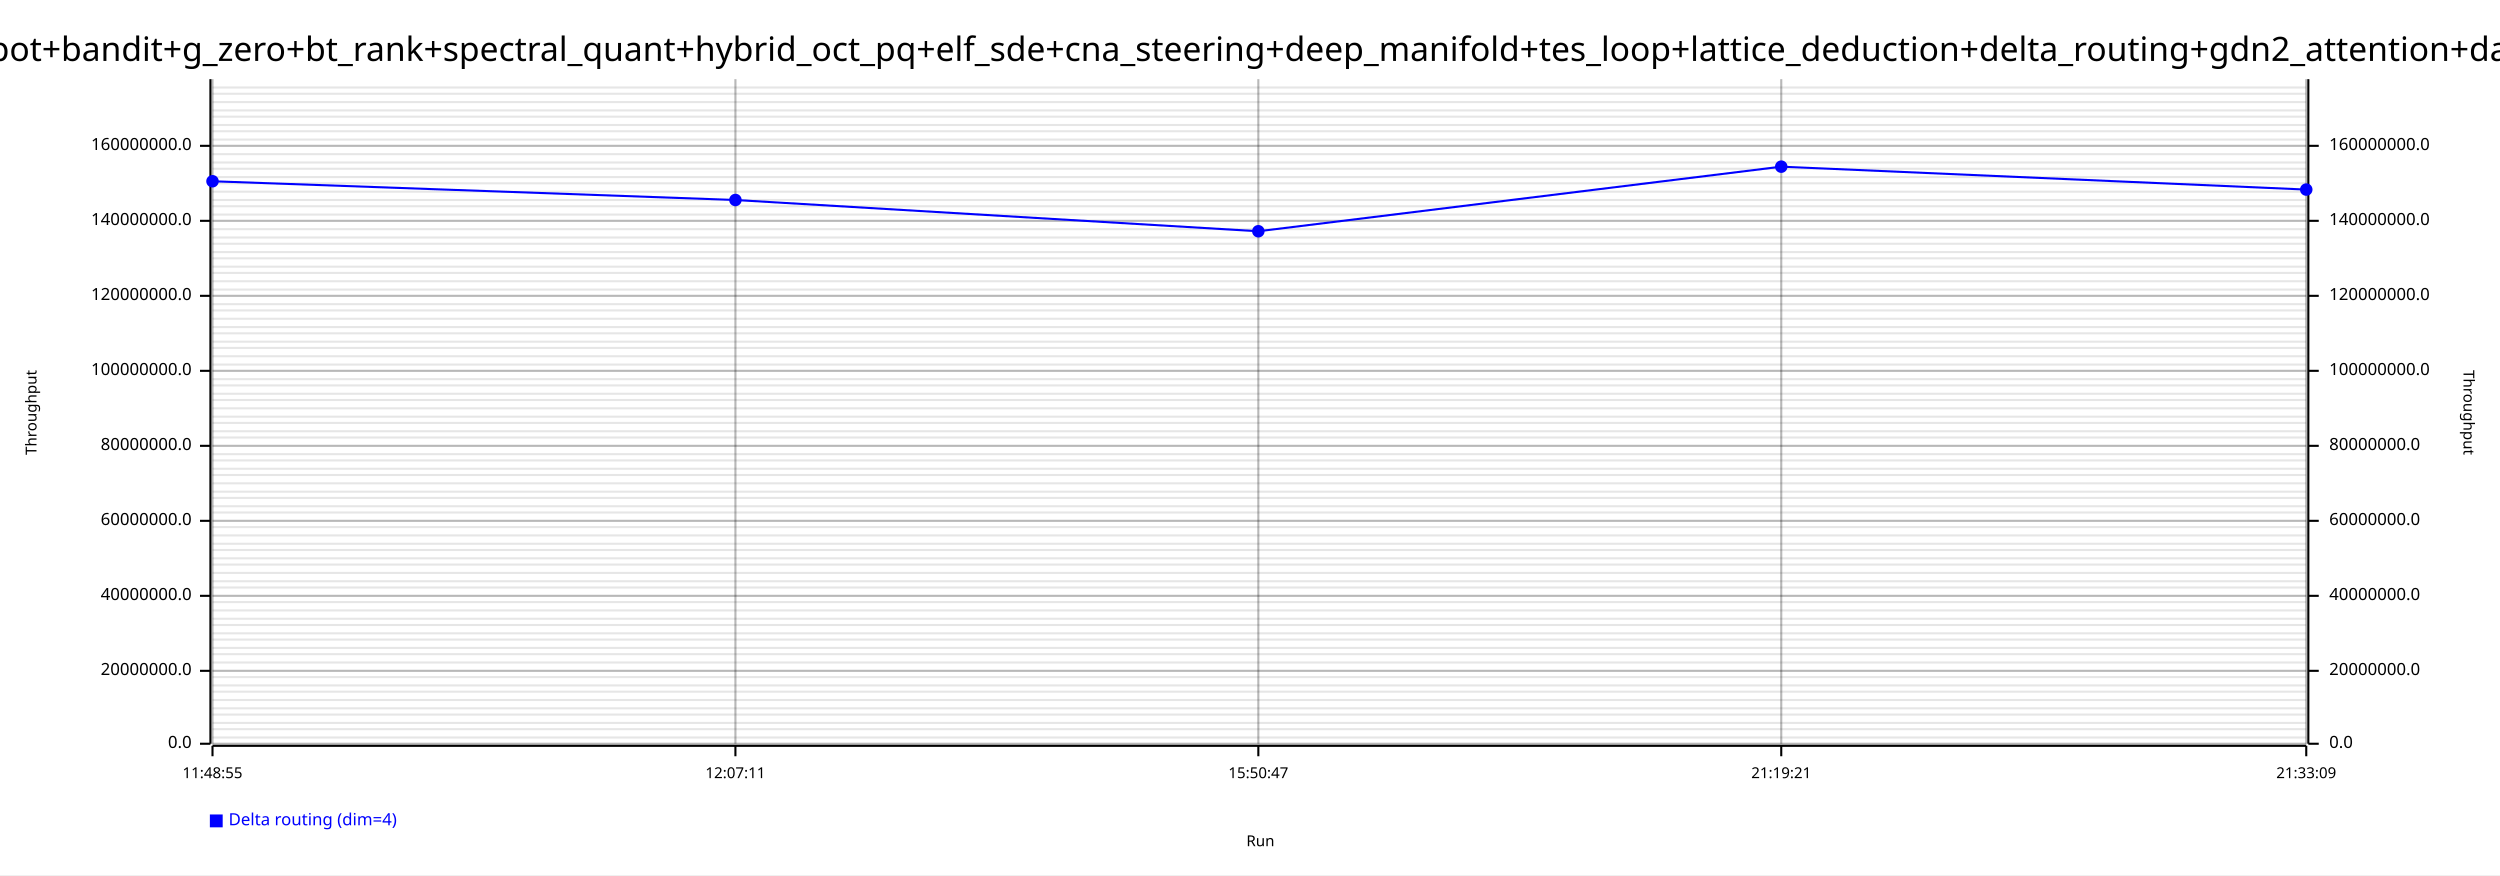
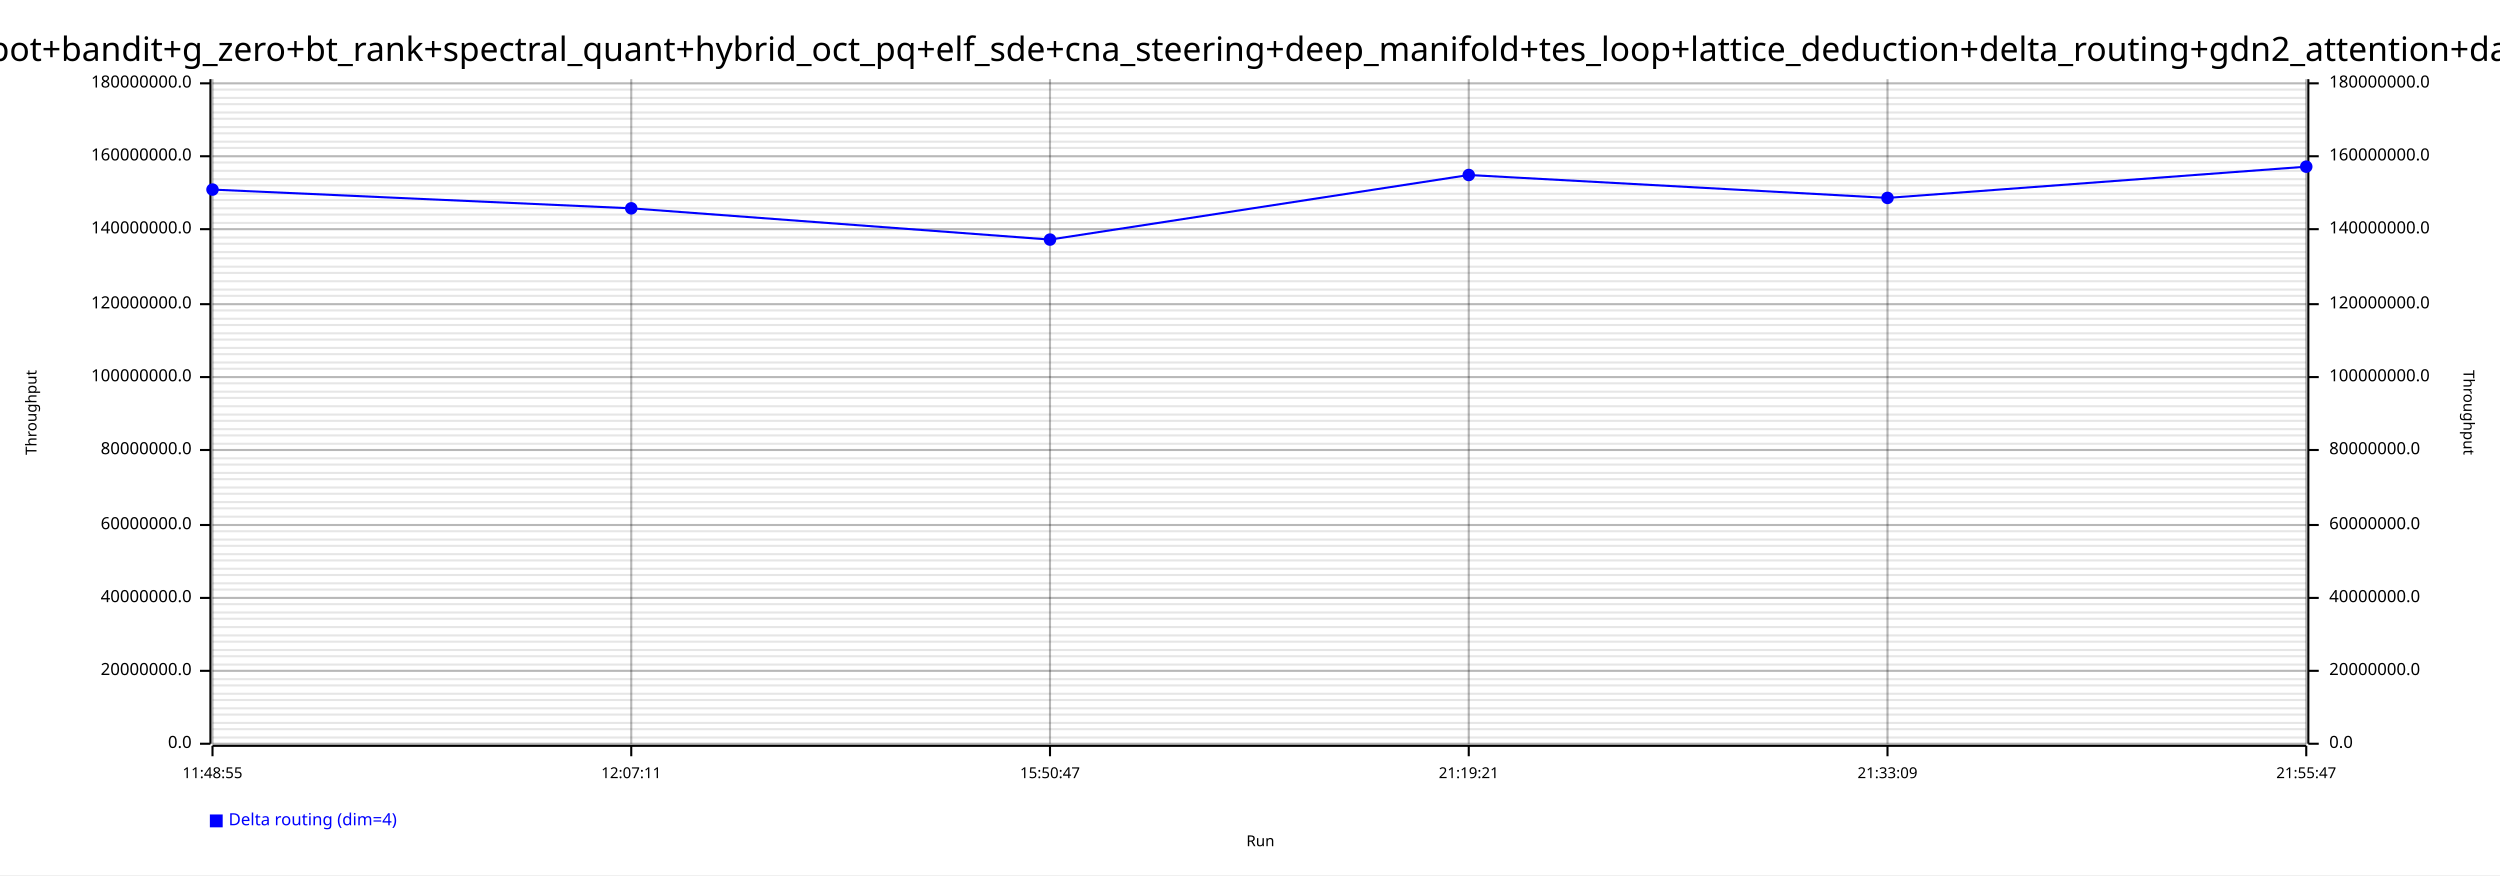
<svg xmlns="http://www.w3.org/2000/svg" width="1200" height="420" viewBox="0 0 1200 420">
  <rect x="0" y="0" width="1200" height="420" opacity="1" fill="#FFFFFF" stroke="none" />
  <text x="600" y="17" dy="0.76em" text-anchor="middle" font-family="sans-serif" font-size="16.129" opacity="1" fill="#000000">
Route — Time Series [sparse_mlp+domain_latent+ppot+bandit+g_zero+bt_rank+spectral_quant+hybrid_oct_pq+elf_sde+cna_steering+deep_manifold+tes_loop+lattice_deduction+delta_routing+gdn2_attention+dash_attn+dreamer+lt2_looped+plasma_path+tf_loop]
</text>
  <line opacity="0.1" stroke="#000000" stroke-width="1" x1="102" y1="357" x2="102" y2="38" />
-   <line opacity="0.1" stroke="#000000" stroke-width="1" x1="353" y1="357" x2="353" y2="38" />
-   <line opacity="0.1" stroke="#000000" stroke-width="1" x1="604" y1="357" x2="604" y2="38" />
-   <line opacity="0.1" stroke="#000000" stroke-width="1" x1="855" y1="357" x2="855" y2="38" />
+   <line opacity="0.1" stroke="#000000" stroke-width="1" x1="303" y1="357" x2="303" y2="38" />
+   <line opacity="0.1" stroke="#000000" stroke-width="1" x1="504" y1="357" x2="504" y2="38" />
+   <line opacity="0.1" stroke="#000000" stroke-width="1" x1="705" y1="357" x2="705" y2="38" />
+   <line opacity="0.1" stroke="#000000" stroke-width="1" x1="906" y1="357" x2="906" y2="38" />
  <line opacity="0.1" stroke="#000000" stroke-width="1" x1="1107" y1="357" x2="1107" y2="38" />
  <line opacity="0.1" stroke="#000000" stroke-width="1" x1="102" y1="357" x2="1107" y2="357" />
  <line opacity="0.1" stroke="#000000" stroke-width="1" x1="102" y1="354" x2="1107" y2="354" />
  <line opacity="0.1" stroke="#000000" stroke-width="1" x1="102" y1="350" x2="1107" y2="350" />
  <line opacity="0.1" stroke="#000000" stroke-width="1" x1="102" y1="347" x2="1107" y2="347" />
  <line opacity="0.1" stroke="#000000" stroke-width="1" x1="102" y1="343" x2="1107" y2="343" />
  <line opacity="0.1" stroke="#000000" stroke-width="1" x1="102" y1="340" x2="1107" y2="340" />
  <line opacity="0.1" stroke="#000000" stroke-width="1" x1="102" y1="336" x2="1107" y2="336" />
-   <line opacity="0.1" stroke="#000000" stroke-width="1" x1="102" y1="332" x2="1107" y2="332" />
+   <line opacity="0.1" stroke="#000000" stroke-width="1" x1="102" y1="333" x2="1107" y2="333" />
  <line opacity="0.1" stroke="#000000" stroke-width="1" x1="102" y1="329" x2="1107" y2="329" />
-   <line opacity="0.1" stroke="#000000" stroke-width="1" x1="102" y1="325" x2="1107" y2="325" />
+   <line opacity="0.1" stroke="#000000" stroke-width="1" x1="102" y1="326" x2="1107" y2="326" />
  <line opacity="0.1" stroke="#000000" stroke-width="1" x1="102" y1="322" x2="1107" y2="322" />
-   <line opacity="0.1" stroke="#000000" stroke-width="1" x1="102" y1="318" x2="1107" y2="318" />
-   <line opacity="0.1" stroke="#000000" stroke-width="1" x1="102" y1="314" x2="1107" y2="314" />
-   <line opacity="0.1" stroke="#000000" stroke-width="1" x1="102" y1="311" x2="1107" y2="311" />
-   <line opacity="0.1" stroke="#000000" stroke-width="1" x1="102" y1="307" x2="1107" y2="307" />
-   <line opacity="0.1" stroke="#000000" stroke-width="1" x1="102" y1="304" x2="1107" y2="304" />
-   <line opacity="0.1" stroke="#000000" stroke-width="1" x1="102" y1="300" x2="1107" y2="300" />
+   <line opacity="0.1" stroke="#000000" stroke-width="1" x1="102" y1="319" x2="1107" y2="319" />
+   <line opacity="0.1" stroke="#000000" stroke-width="1" x1="102" y1="315" x2="1107" y2="315" />
+   <line opacity="0.1" stroke="#000000" stroke-width="1" x1="102" y1="312" x2="1107" y2="312" />
+   <line opacity="0.1" stroke="#000000" stroke-width="1" x1="102" y1="308" x2="1107" y2="308" />
+   <line opacity="0.1" stroke="#000000" stroke-width="1" x1="102" y1="305" x2="1107" y2="305" />
+   <line opacity="0.1" stroke="#000000" stroke-width="1" x1="102" y1="301" x2="1107" y2="301" />
  <line opacity="0.1" stroke="#000000" stroke-width="1" x1="102" y1="297" x2="1107" y2="297" />
-   <line opacity="0.1" stroke="#000000" stroke-width="1" x1="102" y1="293" x2="1107" y2="293" />
-   <line opacity="0.1" stroke="#000000" stroke-width="1" x1="102" y1="289" x2="1107" y2="289" />
-   <line opacity="0.1" stroke="#000000" stroke-width="1" x1="102" y1="286" x2="1107" y2="286" />
-   <line opacity="0.1" stroke="#000000" stroke-width="1" x1="102" y1="282" x2="1107" y2="282" />
-   <line opacity="0.1" stroke="#000000" stroke-width="1" x1="102" y1="279" x2="1107" y2="279" />
-   <line opacity="0.1" stroke="#000000" stroke-width="1" x1="102" y1="275" x2="1107" y2="275" />
-   <line opacity="0.1" stroke="#000000" stroke-width="1" x1="102" y1="271" x2="1107" y2="271" />
-   <line opacity="0.1" stroke="#000000" stroke-width="1" x1="102" y1="268" x2="1107" y2="268" />
-   <line opacity="0.1" stroke="#000000" stroke-width="1" x1="102" y1="264" x2="1107" y2="264" />
-   <line opacity="0.1" stroke="#000000" stroke-width="1" x1="102" y1="261" x2="1107" y2="261" />
-   <line opacity="0.1" stroke="#000000" stroke-width="1" x1="102" y1="257" x2="1107" y2="257" />
-   <line opacity="0.1" stroke="#000000" stroke-width="1" x1="102" y1="253" x2="1107" y2="253" />
-   <line opacity="0.1" stroke="#000000" stroke-width="1" x1="102" y1="250" x2="1107" y2="250" />
-   <line opacity="0.1" stroke="#000000" stroke-width="1" x1="102" y1="246" x2="1107" y2="246" />
-   <line opacity="0.1" stroke="#000000" stroke-width="1" x1="102" y1="243" x2="1107" y2="243" />
-   <line opacity="0.1" stroke="#000000" stroke-width="1" x1="102" y1="239" x2="1107" y2="239" />
-   <line opacity="0.1" stroke="#000000" stroke-width="1" x1="102" y1="236" x2="1107" y2="236" />
-   <line opacity="0.1" stroke="#000000" stroke-width="1" x1="102" y1="232" x2="1107" y2="232" />
-   <line opacity="0.1" stroke="#000000" stroke-width="1" x1="102" y1="228" x2="1107" y2="228" />
-   <line opacity="0.1" stroke="#000000" stroke-width="1" x1="102" y1="225" x2="1107" y2="225" />
-   <line opacity="0.1" stroke="#000000" stroke-width="1" x1="102" y1="221" x2="1107" y2="221" />
-   <line opacity="0.1" stroke="#000000" stroke-width="1" x1="102" y1="218" x2="1107" y2="218" />
-   <line opacity="0.1" stroke="#000000" stroke-width="1" x1="102" y1="214" x2="1107" y2="214" />
-   <line opacity="0.1" stroke="#000000" stroke-width="1" x1="102" y1="210" x2="1107" y2="210" />
-   <line opacity="0.1" stroke="#000000" stroke-width="1" x1="102" y1="207" x2="1107" y2="207" />
-   <line opacity="0.1" stroke="#000000" stroke-width="1" x1="102" y1="203" x2="1107" y2="203" />
-   <line opacity="0.1" stroke="#000000" stroke-width="1" x1="102" y1="200" x2="1107" y2="200" />
-   <line opacity="0.1" stroke="#000000" stroke-width="1" x1="102" y1="196" x2="1107" y2="196" />
-   <line opacity="0.1" stroke="#000000" stroke-width="1" x1="102" y1="192" x2="1107" y2="192" />
-   <line opacity="0.1" stroke="#000000" stroke-width="1" x1="102" y1="189" x2="1107" y2="189" />
-   <line opacity="0.1" stroke="#000000" stroke-width="1" x1="102" y1="185" x2="1107" y2="185" />
-   <line opacity="0.1" stroke="#000000" stroke-width="1" x1="102" y1="182" x2="1107" y2="182" />
-   <line opacity="0.1" stroke="#000000" stroke-width="1" x1="102" y1="178" x2="1107" y2="178" />
-   <line opacity="0.1" stroke="#000000" stroke-width="1" x1="102" y1="175" x2="1107" y2="175" />
-   <line opacity="0.1" stroke="#000000" stroke-width="1" x1="102" y1="171" x2="1107" y2="171" />
+   <line opacity="0.1" stroke="#000000" stroke-width="1" x1="102" y1="294" x2="1107" y2="294" />
+   <line opacity="0.1" stroke="#000000" stroke-width="1" x1="102" y1="290" x2="1107" y2="290" />
+   <line opacity="0.1" stroke="#000000" stroke-width="1" x1="102" y1="287" x2="1107" y2="287" />
+   <line opacity="0.1" stroke="#000000" stroke-width="1" x1="102" y1="283" x2="1107" y2="283" />
+   <line opacity="0.1" stroke="#000000" stroke-width="1" x1="102" y1="280" x2="1107" y2="280" />
+   <line opacity="0.1" stroke="#000000" stroke-width="1" x1="102" y1="276" x2="1107" y2="276" />
+   <line opacity="0.1" stroke="#000000" stroke-width="1" x1="102" y1="273" x2="1107" y2="273" />
+   <line opacity="0.1" stroke="#000000" stroke-width="1" x1="102" y1="269" x2="1107" y2="269" />
+   <line opacity="0.1" stroke="#000000" stroke-width="1" x1="102" y1="266" x2="1107" y2="266" />
+   <line opacity="0.1" stroke="#000000" stroke-width="1" x1="102" y1="262" x2="1107" y2="262" />
+   <line opacity="0.1" stroke="#000000" stroke-width="1" x1="102" y1="259" x2="1107" y2="259" />
+   <line opacity="0.1" stroke="#000000" stroke-width="1" x1="102" y1="255" x2="1107" y2="255" />
+   <line opacity="0.1" stroke="#000000" stroke-width="1" x1="102" y1="252" x2="1107" y2="252" />
+   <line opacity="0.1" stroke="#000000" stroke-width="1" x1="102" y1="248" x2="1107" y2="248" />
+   <line opacity="0.1" stroke="#000000" stroke-width="1" x1="102" y1="244" x2="1107" y2="244" />
+   <line opacity="0.1" stroke="#000000" stroke-width="1" x1="102" y1="241" x2="1107" y2="241" />
+   <line opacity="0.1" stroke="#000000" stroke-width="1" x1="102" y1="237" x2="1107" y2="237" />
+   <line opacity="0.1" stroke="#000000" stroke-width="1" x1="102" y1="234" x2="1107" y2="234" />
+   <line opacity="0.1" stroke="#000000" stroke-width="1" x1="102" y1="230" x2="1107" y2="230" />
+   <line opacity="0.1" stroke="#000000" stroke-width="1" x1="102" y1="227" x2="1107" y2="227" />
+   <line opacity="0.1" stroke="#000000" stroke-width="1" x1="102" y1="223" x2="1107" y2="223" />
+   <line opacity="0.1" stroke="#000000" stroke-width="1" x1="102" y1="220" x2="1107" y2="220" />
+   <line opacity="0.1" stroke="#000000" stroke-width="1" x1="102" y1="216" x2="1107" y2="216" />
+   <line opacity="0.1" stroke="#000000" stroke-width="1" x1="102" y1="213" x2="1107" y2="213" />
+   <line opacity="0.1" stroke="#000000" stroke-width="1" x1="102" y1="209" x2="1107" y2="209" />
+   <line opacity="0.1" stroke="#000000" stroke-width="1" x1="102" y1="206" x2="1107" y2="206" />
+   <line opacity="0.1" stroke="#000000" stroke-width="1" x1="102" y1="202" x2="1107" y2="202" />
+   <line opacity="0.1" stroke="#000000" stroke-width="1" x1="102" y1="199" x2="1107" y2="199" />
+   <line opacity="0.1" stroke="#000000" stroke-width="1" x1="102" y1="195" x2="1107" y2="195" />
+   <line opacity="0.1" stroke="#000000" stroke-width="1" x1="102" y1="191" x2="1107" y2="191" />
+   <line opacity="0.1" stroke="#000000" stroke-width="1" x1="102" y1="188" x2="1107" y2="188" />
+   <line opacity="0.1" stroke="#000000" stroke-width="1" x1="102" y1="184" x2="1107" y2="184" />
+   <line opacity="0.1" stroke="#000000" stroke-width="1" x1="102" y1="181" x2="1107" y2="181" />
+   <line opacity="0.1" stroke="#000000" stroke-width="1" x1="102" y1="177" x2="1107" y2="177" />
+   <line opacity="0.1" stroke="#000000" stroke-width="1" x1="102" y1="174" x2="1107" y2="174" />
+   <line opacity="0.1" stroke="#000000" stroke-width="1" x1="102" y1="170" x2="1107" y2="170" />
  <line opacity="0.1" stroke="#000000" stroke-width="1" x1="102" y1="167" x2="1107" y2="167" />
-   <line opacity="0.1" stroke="#000000" stroke-width="1" x1="102" y1="164" x2="1107" y2="164" />
+   <line opacity="0.1" stroke="#000000" stroke-width="1" x1="102" y1="163" x2="1107" y2="163" />
  <line opacity="0.1" stroke="#000000" stroke-width="1" x1="102" y1="160" x2="1107" y2="160" />
-   <line opacity="0.1" stroke="#000000" stroke-width="1" x1="102" y1="157" x2="1107" y2="157" />
+   <line opacity="0.1" stroke="#000000" stroke-width="1" x1="102" y1="156" x2="1107" y2="156" />
  <line opacity="0.1" stroke="#000000" stroke-width="1" x1="102" y1="153" x2="1107" y2="153" />
  <line opacity="0.1" stroke="#000000" stroke-width="1" x1="102" y1="149" x2="1107" y2="149" />
  <line opacity="0.1" stroke="#000000" stroke-width="1" x1="102" y1="146" x2="1107" y2="146" />
  <line opacity="0.1" stroke="#000000" stroke-width="1" x1="102" y1="142" x2="1107" y2="142" />
  <line opacity="0.1" stroke="#000000" stroke-width="1" x1="102" y1="139" x2="1107" y2="139" />
  <line opacity="0.1" stroke="#000000" stroke-width="1" x1="102" y1="135" x2="1107" y2="135" />
  <line opacity="0.1" stroke="#000000" stroke-width="1" x1="102" y1="131" x2="1107" y2="131" />
  <line opacity="0.1" stroke="#000000" stroke-width="1" x1="102" y1="128" x2="1107" y2="128" />
  <line opacity="0.1" stroke="#000000" stroke-width="1" x1="102" y1="124" x2="1107" y2="124" />
  <line opacity="0.1" stroke="#000000" stroke-width="1" x1="102" y1="121" x2="1107" y2="121" />
  <line opacity="0.1" stroke="#000000" stroke-width="1" x1="102" y1="117" x2="1107" y2="117" />
  <line opacity="0.1" stroke="#000000" stroke-width="1" x1="102" y1="114" x2="1107" y2="114" />
  <line opacity="0.1" stroke="#000000" stroke-width="1" x1="102" y1="110" x2="1107" y2="110" />
-   <line opacity="0.1" stroke="#000000" stroke-width="1" x1="102" y1="106" x2="1107" y2="106" />
+   <line opacity="0.1" stroke="#000000" stroke-width="1" x1="102" y1="107" x2="1107" y2="107" />
  <line opacity="0.1" stroke="#000000" stroke-width="1" x1="102" y1="103" x2="1107" y2="103" />
-   <line opacity="0.1" stroke="#000000" stroke-width="1" x1="102" y1="99" x2="1107" y2="99" />
+   <line opacity="0.1" stroke="#000000" stroke-width="1" x1="102" y1="100" x2="1107" y2="100" />
  <line opacity="0.1" stroke="#000000" stroke-width="1" x1="102" y1="96" x2="1107" y2="96" />
-   <line opacity="0.1" stroke="#000000" stroke-width="1" x1="102" y1="92" x2="1107" y2="92" />
-   <line opacity="0.1" stroke="#000000" stroke-width="1" x1="102" y1="88" x2="1107" y2="88" />
-   <line opacity="0.1" stroke="#000000" stroke-width="1" x1="102" y1="85" x2="1107" y2="85" />
-   <line opacity="0.1" stroke="#000000" stroke-width="1" x1="102" y1="81" x2="1107" y2="81" />
+   <line opacity="0.1" stroke="#000000" stroke-width="1" x1="102" y1="93" x2="1107" y2="93" />
+   <line opacity="0.1" stroke="#000000" stroke-width="1" x1="102" y1="89" x2="1107" y2="89" />
+   <line opacity="0.1" stroke="#000000" stroke-width="1" x1="102" y1="86" x2="1107" y2="86" />
+   <line opacity="0.1" stroke="#000000" stroke-width="1" x1="102" y1="82" x2="1107" y2="82" />
  <line opacity="0.1" stroke="#000000" stroke-width="1" x1="102" y1="78" x2="1107" y2="78" />
-   <line opacity="0.1" stroke="#000000" stroke-width="1" x1="102" y1="74" x2="1107" y2="74" />
-   <line opacity="0.1" stroke="#000000" stroke-width="1" x1="102" y1="70" x2="1107" y2="70" />
-   <line opacity="0.1" stroke="#000000" stroke-width="1" x1="102" y1="67" x2="1107" y2="67" />
-   <line opacity="0.1" stroke="#000000" stroke-width="1" x1="102" y1="63" x2="1107" y2="63" />
-   <line opacity="0.1" stroke="#000000" stroke-width="1" x1="102" y1="60" x2="1107" y2="60" />
-   <line opacity="0.1" stroke="#000000" stroke-width="1" x1="102" y1="56" x2="1107" y2="56" />
-   <line opacity="0.1" stroke="#000000" stroke-width="1" x1="102" y1="53" x2="1107" y2="53" />
-   <line opacity="0.1" stroke="#000000" stroke-width="1" x1="102" y1="49" x2="1107" y2="49" />
-   <line opacity="0.1" stroke="#000000" stroke-width="1" x1="102" y1="45" x2="1107" y2="45" />
-   <line opacity="0.1" stroke="#000000" stroke-width="1" x1="102" y1="42" x2="1107" y2="42" />
+   <line opacity="0.1" stroke="#000000" stroke-width="1" x1="102" y1="75" x2="1107" y2="75" />
+   <line opacity="0.1" stroke="#000000" stroke-width="1" x1="102" y1="71" x2="1107" y2="71" />
+   <line opacity="0.1" stroke="#000000" stroke-width="1" x1="102" y1="68" x2="1107" y2="68" />
+   <line opacity="0.1" stroke="#000000" stroke-width="1" x1="102" y1="64" x2="1107" y2="64" />
+   <line opacity="0.1" stroke="#000000" stroke-width="1" x1="102" y1="61" x2="1107" y2="61" />
+   <line opacity="0.1" stroke="#000000" stroke-width="1" x1="102" y1="57" x2="1107" y2="57" />
+   <line opacity="0.1" stroke="#000000" stroke-width="1" x1="102" y1="54" x2="1107" y2="54" />
+   <line opacity="0.1" stroke="#000000" stroke-width="1" x1="102" y1="50" x2="1107" y2="50" />
+   <line opacity="0.1" stroke="#000000" stroke-width="1" x1="102" y1="47" x2="1107" y2="47" />
+   <line opacity="0.1" stroke="#000000" stroke-width="1" x1="102" y1="43" x2="1107" y2="43" />
+   <line opacity="0.1" stroke="#000000" stroke-width="1" x1="102" y1="40" x2="1107" y2="40" />
  <text x="12" y="198" dy="0.76em" text-anchor="middle" font-family="sans-serif" font-size="7.258" opacity="1" fill="#000000" transform="rotate(270, 12, 198)">
Throughput
</text>
  <text x="605" y="408" dy="-0.5ex" text-anchor="middle" font-family="sans-serif" font-size="7.258" opacity="1" fill="#000000">
Run
</text>
  <text x="1188" y="198" dy="0.76em" text-anchor="middle" font-family="sans-serif" font-size="7.258" opacity="1" fill="#000000" transform="rotate(90, 1188, 198)">
Throughput
</text>
  <line opacity="0.2" stroke="#000000" stroke-width="1" x1="102" y1="357" x2="102" y2="38" />
-   <line opacity="0.2" stroke="#000000" stroke-width="1" x1="353" y1="357" x2="353" y2="38" />
-   <line opacity="0.2" stroke="#000000" stroke-width="1" x1="604" y1="357" x2="604" y2="38" />
-   <line opacity="0.2" stroke="#000000" stroke-width="1" x1="855" y1="357" x2="855" y2="38" />
+   <line opacity="0.2" stroke="#000000" stroke-width="1" x1="303" y1="357" x2="303" y2="38" />
+   <line opacity="0.2" stroke="#000000" stroke-width="1" x1="504" y1="357" x2="504" y2="38" />
+   <line opacity="0.2" stroke="#000000" stroke-width="1" x1="705" y1="357" x2="705" y2="38" />
+   <line opacity="0.2" stroke="#000000" stroke-width="1" x1="906" y1="357" x2="906" y2="38" />
  <line opacity="0.2" stroke="#000000" stroke-width="1" x1="1107" y1="357" x2="1107" y2="38" />
  <line opacity="0.2" stroke="#000000" stroke-width="1" x1="102" y1="357" x2="1107" y2="357" />
  <line opacity="0.2" stroke="#000000" stroke-width="1" x1="102" y1="322" x2="1107" y2="322" />
-   <line opacity="0.2" stroke="#000000" stroke-width="1" x1="102" y1="286" x2="1107" y2="286" />
-   <line opacity="0.2" stroke="#000000" stroke-width="1" x1="102" y1="250" x2="1107" y2="250" />
-   <line opacity="0.2" stroke="#000000" stroke-width="1" x1="102" y1="214" x2="1107" y2="214" />
-   <line opacity="0.2" stroke="#000000" stroke-width="1" x1="102" y1="178" x2="1107" y2="178" />
-   <line opacity="0.2" stroke="#000000" stroke-width="1" x1="102" y1="142" x2="1107" y2="142" />
-   <line opacity="0.2" stroke="#000000" stroke-width="1" x1="102" y1="106" x2="1107" y2="106" />
-   <line opacity="0.2" stroke="#000000" stroke-width="1" x1="102" y1="70" x2="1107" y2="70" />
+   <line opacity="0.2" stroke="#000000" stroke-width="1" x1="102" y1="287" x2="1107" y2="287" />
+   <line opacity="0.2" stroke="#000000" stroke-width="1" x1="102" y1="252" x2="1107" y2="252" />
+   <line opacity="0.2" stroke="#000000" stroke-width="1" x1="102" y1="216" x2="1107" y2="216" />
+   <line opacity="0.2" stroke="#000000" stroke-width="1" x1="102" y1="181" x2="1107" y2="181" />
+   <line opacity="0.2" stroke="#000000" stroke-width="1" x1="102" y1="146" x2="1107" y2="146" />
+   <line opacity="0.2" stroke="#000000" stroke-width="1" x1="102" y1="110" x2="1107" y2="110" />
+   <line opacity="0.2" stroke="#000000" stroke-width="1" x1="102" y1="75" x2="1107" y2="75" />
+   <line opacity="0.2" stroke="#000000" stroke-width="1" x1="102" y1="40" x2="1107" y2="40" />
  <polyline fill="none" opacity="1" stroke="#000000" stroke-width="1" points="101,38 101,357 " />
  <text x="92" y="357" dy="0.5ex" text-anchor="end" font-family="sans-serif" font-size="8.065" opacity="1" fill="#000000">
0.0
</text>
  <polyline fill="none" opacity="1" stroke="#000000" stroke-width="1" points="96,357 101,357 " />
  <text x="92" y="322" dy="0.5ex" text-anchor="end" font-family="sans-serif" font-size="8.065" opacity="1" fill="#000000">
20000000.0
</text>
  <polyline fill="none" opacity="1" stroke="#000000" stroke-width="1" points="96,322 101,322 " />
-   <text x="92" y="286" dy="0.5ex" text-anchor="end" font-family="sans-serif" font-size="8.065" opacity="1" fill="#000000">
+   <text x="92" y="287" dy="0.5ex" text-anchor="end" font-family="sans-serif" font-size="8.065" opacity="1" fill="#000000">
40000000.0
</text>
-   <polyline fill="none" opacity="1" stroke="#000000" stroke-width="1" points="96,286 101,286 " />
-   <text x="92" y="250" dy="0.5ex" text-anchor="end" font-family="sans-serif" font-size="8.065" opacity="1" fill="#000000">
+   <polyline fill="none" opacity="1" stroke="#000000" stroke-width="1" points="96,287 101,287 " />
+   <text x="92" y="252" dy="0.5ex" text-anchor="end" font-family="sans-serif" font-size="8.065" opacity="1" fill="#000000">
60000000.0
</text>
-   <polyline fill="none" opacity="1" stroke="#000000" stroke-width="1" points="96,250 101,250 " />
-   <text x="92" y="214" dy="0.5ex" text-anchor="end" font-family="sans-serif" font-size="8.065" opacity="1" fill="#000000">
+   <polyline fill="none" opacity="1" stroke="#000000" stroke-width="1" points="96,252 101,252 " />
+   <text x="92" y="216" dy="0.5ex" text-anchor="end" font-family="sans-serif" font-size="8.065" opacity="1" fill="#000000">
80000000.0
</text>
-   <polyline fill="none" opacity="1" stroke="#000000" stroke-width="1" points="96,214 101,214 " />
-   <text x="92" y="178" dy="0.5ex" text-anchor="end" font-family="sans-serif" font-size="8.065" opacity="1" fill="#000000">
+   <polyline fill="none" opacity="1" stroke="#000000" stroke-width="1" points="96,216 101,216 " />
+   <text x="92" y="181" dy="0.5ex" text-anchor="end" font-family="sans-serif" font-size="8.065" opacity="1" fill="#000000">
100000000.0
</text>
-   <polyline fill="none" opacity="1" stroke="#000000" stroke-width="1" points="96,178 101,178 " />
-   <text x="92" y="142" dy="0.5ex" text-anchor="end" font-family="sans-serif" font-size="8.065" opacity="1" fill="#000000">
+   <polyline fill="none" opacity="1" stroke="#000000" stroke-width="1" points="96,181 101,181 " />
+   <text x="92" y="146" dy="0.5ex" text-anchor="end" font-family="sans-serif" font-size="8.065" opacity="1" fill="#000000">
120000000.0
</text>
-   <polyline fill="none" opacity="1" stroke="#000000" stroke-width="1" points="96,142 101,142 " />
-   <text x="92" y="106" dy="0.5ex" text-anchor="end" font-family="sans-serif" font-size="8.065" opacity="1" fill="#000000">
+   <polyline fill="none" opacity="1" stroke="#000000" stroke-width="1" points="96,146 101,146 " />
+   <text x="92" y="110" dy="0.5ex" text-anchor="end" font-family="sans-serif" font-size="8.065" opacity="1" fill="#000000">
140000000.0
</text>
-   <polyline fill="none" opacity="1" stroke="#000000" stroke-width="1" points="96,106 101,106 " />
-   <text x="92" y="70" dy="0.5ex" text-anchor="end" font-family="sans-serif" font-size="8.065" opacity="1" fill="#000000">
+   <polyline fill="none" opacity="1" stroke="#000000" stroke-width="1" points="96,110 101,110 " />
+   <text x="92" y="75" dy="0.5ex" text-anchor="end" font-family="sans-serif" font-size="8.065" opacity="1" fill="#000000">
160000000.0
</text>
-   <polyline fill="none" opacity="1" stroke="#000000" stroke-width="1" points="96,70 101,70 " />
+   <polyline fill="none" opacity="1" stroke="#000000" stroke-width="1" points="96,75 101,75 " />
+   <text x="92" y="40" dy="0.5ex" text-anchor="end" font-family="sans-serif" font-size="8.065" opacity="1" fill="#000000">
+ 180000000.0
+ </text>
+   <polyline fill="none" opacity="1" stroke="#000000" stroke-width="1" points="96,40 101,40 " />
  <polyline fill="none" opacity="1" stroke="#000000" stroke-width="1" points="102,358 1107,358 " />
  <text x="102" y="368" dy="0.76em" text-anchor="middle" font-family="sans-serif" font-size="7.258" opacity="1" fill="#000000">
11:48:55
</text>
  <polyline fill="none" opacity="1" stroke="#000000" stroke-width="1" points="102,358 102,363 " />
-   <text x="353" y="368" dy="0.76em" text-anchor="middle" font-family="sans-serif" font-size="7.258" opacity="1" fill="#000000">
+   <text x="303" y="368" dy="0.76em" text-anchor="middle" font-family="sans-serif" font-size="7.258" opacity="1" fill="#000000">
12:07:11
</text>
-   <polyline fill="none" opacity="1" stroke="#000000" stroke-width="1" points="353,358 353,363 " />
-   <text x="604" y="368" dy="0.76em" text-anchor="middle" font-family="sans-serif" font-size="7.258" opacity="1" fill="#000000">
+   <polyline fill="none" opacity="1" stroke="#000000" stroke-width="1" points="303,358 303,363 " />
+   <text x="504" y="368" dy="0.76em" text-anchor="middle" font-family="sans-serif" font-size="7.258" opacity="1" fill="#000000">
15:50:47
</text>
-   <polyline fill="none" opacity="1" stroke="#000000" stroke-width="1" points="604,358 604,363 " />
-   <text x="855" y="368" dy="0.76em" text-anchor="middle" font-family="sans-serif" font-size="7.258" opacity="1" fill="#000000">
+   <polyline fill="none" opacity="1" stroke="#000000" stroke-width="1" points="504,358 504,363 " />
+   <text x="705" y="368" dy="0.76em" text-anchor="middle" font-family="sans-serif" font-size="7.258" opacity="1" fill="#000000">
21:19:21
</text>
-   <polyline fill="none" opacity="1" stroke="#000000" stroke-width="1" points="855,358 855,363 " />
+   <polyline fill="none" opacity="1" stroke="#000000" stroke-width="1" points="705,358 705,363 " />
+   <text x="906" y="368" dy="0.76em" text-anchor="middle" font-family="sans-serif" font-size="7.258" opacity="1" fill="#000000">
+ 21:33:09
+ </text>
+   <polyline fill="none" opacity="1" stroke="#000000" stroke-width="1" points="906,358 906,363 " />
  <text x="1107" y="368" dy="0.76em" text-anchor="middle" font-family="sans-serif" font-size="7.258" opacity="1" fill="#000000">
- 21:33:09
+ 21:55:47
</text>
  <polyline fill="none" opacity="1" stroke="#000000" stroke-width="1" points="1107,358 1107,363 " />
  <polyline fill="none" opacity="1" stroke="#000000" stroke-width="1" points="1108,38 1108,357 " />
  <text x="1118" y="357" dy="0.5ex" text-anchor="start" font-family="sans-serif" font-size="8.065" opacity="1" fill="#000000">
0.0
</text>
  <polyline fill="none" opacity="1" stroke="#000000" stroke-width="1" points="1108,357 1113,357 " />
  <text x="1118" y="322" dy="0.5ex" text-anchor="start" font-family="sans-serif" font-size="8.065" opacity="1" fill="#000000">
20000000.0
</text>
  <polyline fill="none" opacity="1" stroke="#000000" stroke-width="1" points="1108,322 1113,322 " />
-   <text x="1118" y="286" dy="0.5ex" text-anchor="start" font-family="sans-serif" font-size="8.065" opacity="1" fill="#000000">
+   <text x="1118" y="287" dy="0.5ex" text-anchor="start" font-family="sans-serif" font-size="8.065" opacity="1" fill="#000000">
40000000.0
</text>
-   <polyline fill="none" opacity="1" stroke="#000000" stroke-width="1" points="1108,286 1113,286 " />
-   <text x="1118" y="250" dy="0.5ex" text-anchor="start" font-family="sans-serif" font-size="8.065" opacity="1" fill="#000000">
+   <polyline fill="none" opacity="1" stroke="#000000" stroke-width="1" points="1108,287 1113,287 " />
+   <text x="1118" y="252" dy="0.5ex" text-anchor="start" font-family="sans-serif" font-size="8.065" opacity="1" fill="#000000">
60000000.0
</text>
-   <polyline fill="none" opacity="1" stroke="#000000" stroke-width="1" points="1108,250 1113,250 " />
-   <text x="1118" y="214" dy="0.5ex" text-anchor="start" font-family="sans-serif" font-size="8.065" opacity="1" fill="#000000">
+   <polyline fill="none" opacity="1" stroke="#000000" stroke-width="1" points="1108,252 1113,252 " />
+   <text x="1118" y="216" dy="0.5ex" text-anchor="start" font-family="sans-serif" font-size="8.065" opacity="1" fill="#000000">
80000000.0
</text>
-   <polyline fill="none" opacity="1" stroke="#000000" stroke-width="1" points="1108,214 1113,214 " />
-   <text x="1118" y="178" dy="0.5ex" text-anchor="start" font-family="sans-serif" font-size="8.065" opacity="1" fill="#000000">
+   <polyline fill="none" opacity="1" stroke="#000000" stroke-width="1" points="1108,216 1113,216 " />
+   <text x="1118" y="181" dy="0.5ex" text-anchor="start" font-family="sans-serif" font-size="8.065" opacity="1" fill="#000000">
100000000.0
</text>
-   <polyline fill="none" opacity="1" stroke="#000000" stroke-width="1" points="1108,178 1113,178 " />
-   <text x="1118" y="142" dy="0.5ex" text-anchor="start" font-family="sans-serif" font-size="8.065" opacity="1" fill="#000000">
+   <polyline fill="none" opacity="1" stroke="#000000" stroke-width="1" points="1108,181 1113,181 " />
+   <text x="1118" y="146" dy="0.5ex" text-anchor="start" font-family="sans-serif" font-size="8.065" opacity="1" fill="#000000">
120000000.0
</text>
-   <polyline fill="none" opacity="1" stroke="#000000" stroke-width="1" points="1108,142 1113,142 " />
-   <text x="1118" y="106" dy="0.5ex" text-anchor="start" font-family="sans-serif" font-size="8.065" opacity="1" fill="#000000">
+   <polyline fill="none" opacity="1" stroke="#000000" stroke-width="1" points="1108,146 1113,146 " />
+   <text x="1118" y="110" dy="0.5ex" text-anchor="start" font-family="sans-serif" font-size="8.065" opacity="1" fill="#000000">
140000000.0
</text>
-   <polyline fill="none" opacity="1" stroke="#000000" stroke-width="1" points="1108,106 1113,106 " />
-   <text x="1118" y="70" dy="0.5ex" text-anchor="start" font-family="sans-serif" font-size="8.065" opacity="1" fill="#000000">
+   <polyline fill="none" opacity="1" stroke="#000000" stroke-width="1" points="1108,110 1113,110 " />
+   <text x="1118" y="75" dy="0.5ex" text-anchor="start" font-family="sans-serif" font-size="8.065" opacity="1" fill="#000000">
160000000.0
</text>
-   <polyline fill="none" opacity="1" stroke="#000000" stroke-width="1" points="1108,70 1113,70 " />
-   <polyline fill="none" opacity="1" stroke="#0000FF" stroke-width="1" points="102,87 353,96 604,111 855,80 1107,91 " />
-   <circle cx="102" cy="87" r="3" opacity="1" fill="#0000FF" stroke="none" stroke-width="1" />
-   <circle cx="353" cy="96" r="3" opacity="1" fill="#0000FF" stroke="none" stroke-width="1" />
-   <circle cx="604" cy="111" r="3" opacity="1" fill="#0000FF" stroke="none" stroke-width="1" />
-   <circle cx="855" cy="80" r="3" opacity="1" fill="#0000FF" stroke="none" stroke-width="1" />
-   <circle cx="1107" cy="91" r="3" opacity="1" fill="#0000FF" stroke="none" stroke-width="1" />
+   <polyline fill="none" opacity="1" stroke="#000000" stroke-width="1" points="1108,75 1113,75 " />
+   <text x="1118" y="40" dy="0.5ex" text-anchor="start" font-family="sans-serif" font-size="8.065" opacity="1" fill="#000000">
+ 180000000.0
+ </text>
+   <polyline fill="none" opacity="1" stroke="#000000" stroke-width="1" points="1108,40 1113,40 " />
+   <polyline fill="none" opacity="1" stroke="#0000FF" stroke-width="1" points="102,91 303,100 504,115 705,84 906,95 1107,80 " />
+   <circle cx="102" cy="91" r="3" opacity="1" fill="#0000FF" stroke="none" stroke-width="1" />
+   <circle cx="303" cy="100" r="3" opacity="1" fill="#0000FF" stroke="none" stroke-width="1" />
+   <circle cx="504" cy="115" r="3" opacity="1" fill="#0000FF" stroke="none" stroke-width="1" />
+   <circle cx="705" cy="84" r="3" opacity="1" fill="#0000FF" stroke="none" stroke-width="1" />
+   <circle cx="906" cy="95" r="3" opacity="1" fill="#0000FF" stroke="none" stroke-width="1" />
+   <circle cx="1107" cy="80" r="3" opacity="1" fill="#0000FF" stroke="none" stroke-width="1" />
  <text x="100" y="390" dy="0.76em" text-anchor="start" font-family="sans-serif" font-size="8.065" opacity="1" fill="#0000FF">
■ Delta routing (dim=4)
</text>
</svg>
